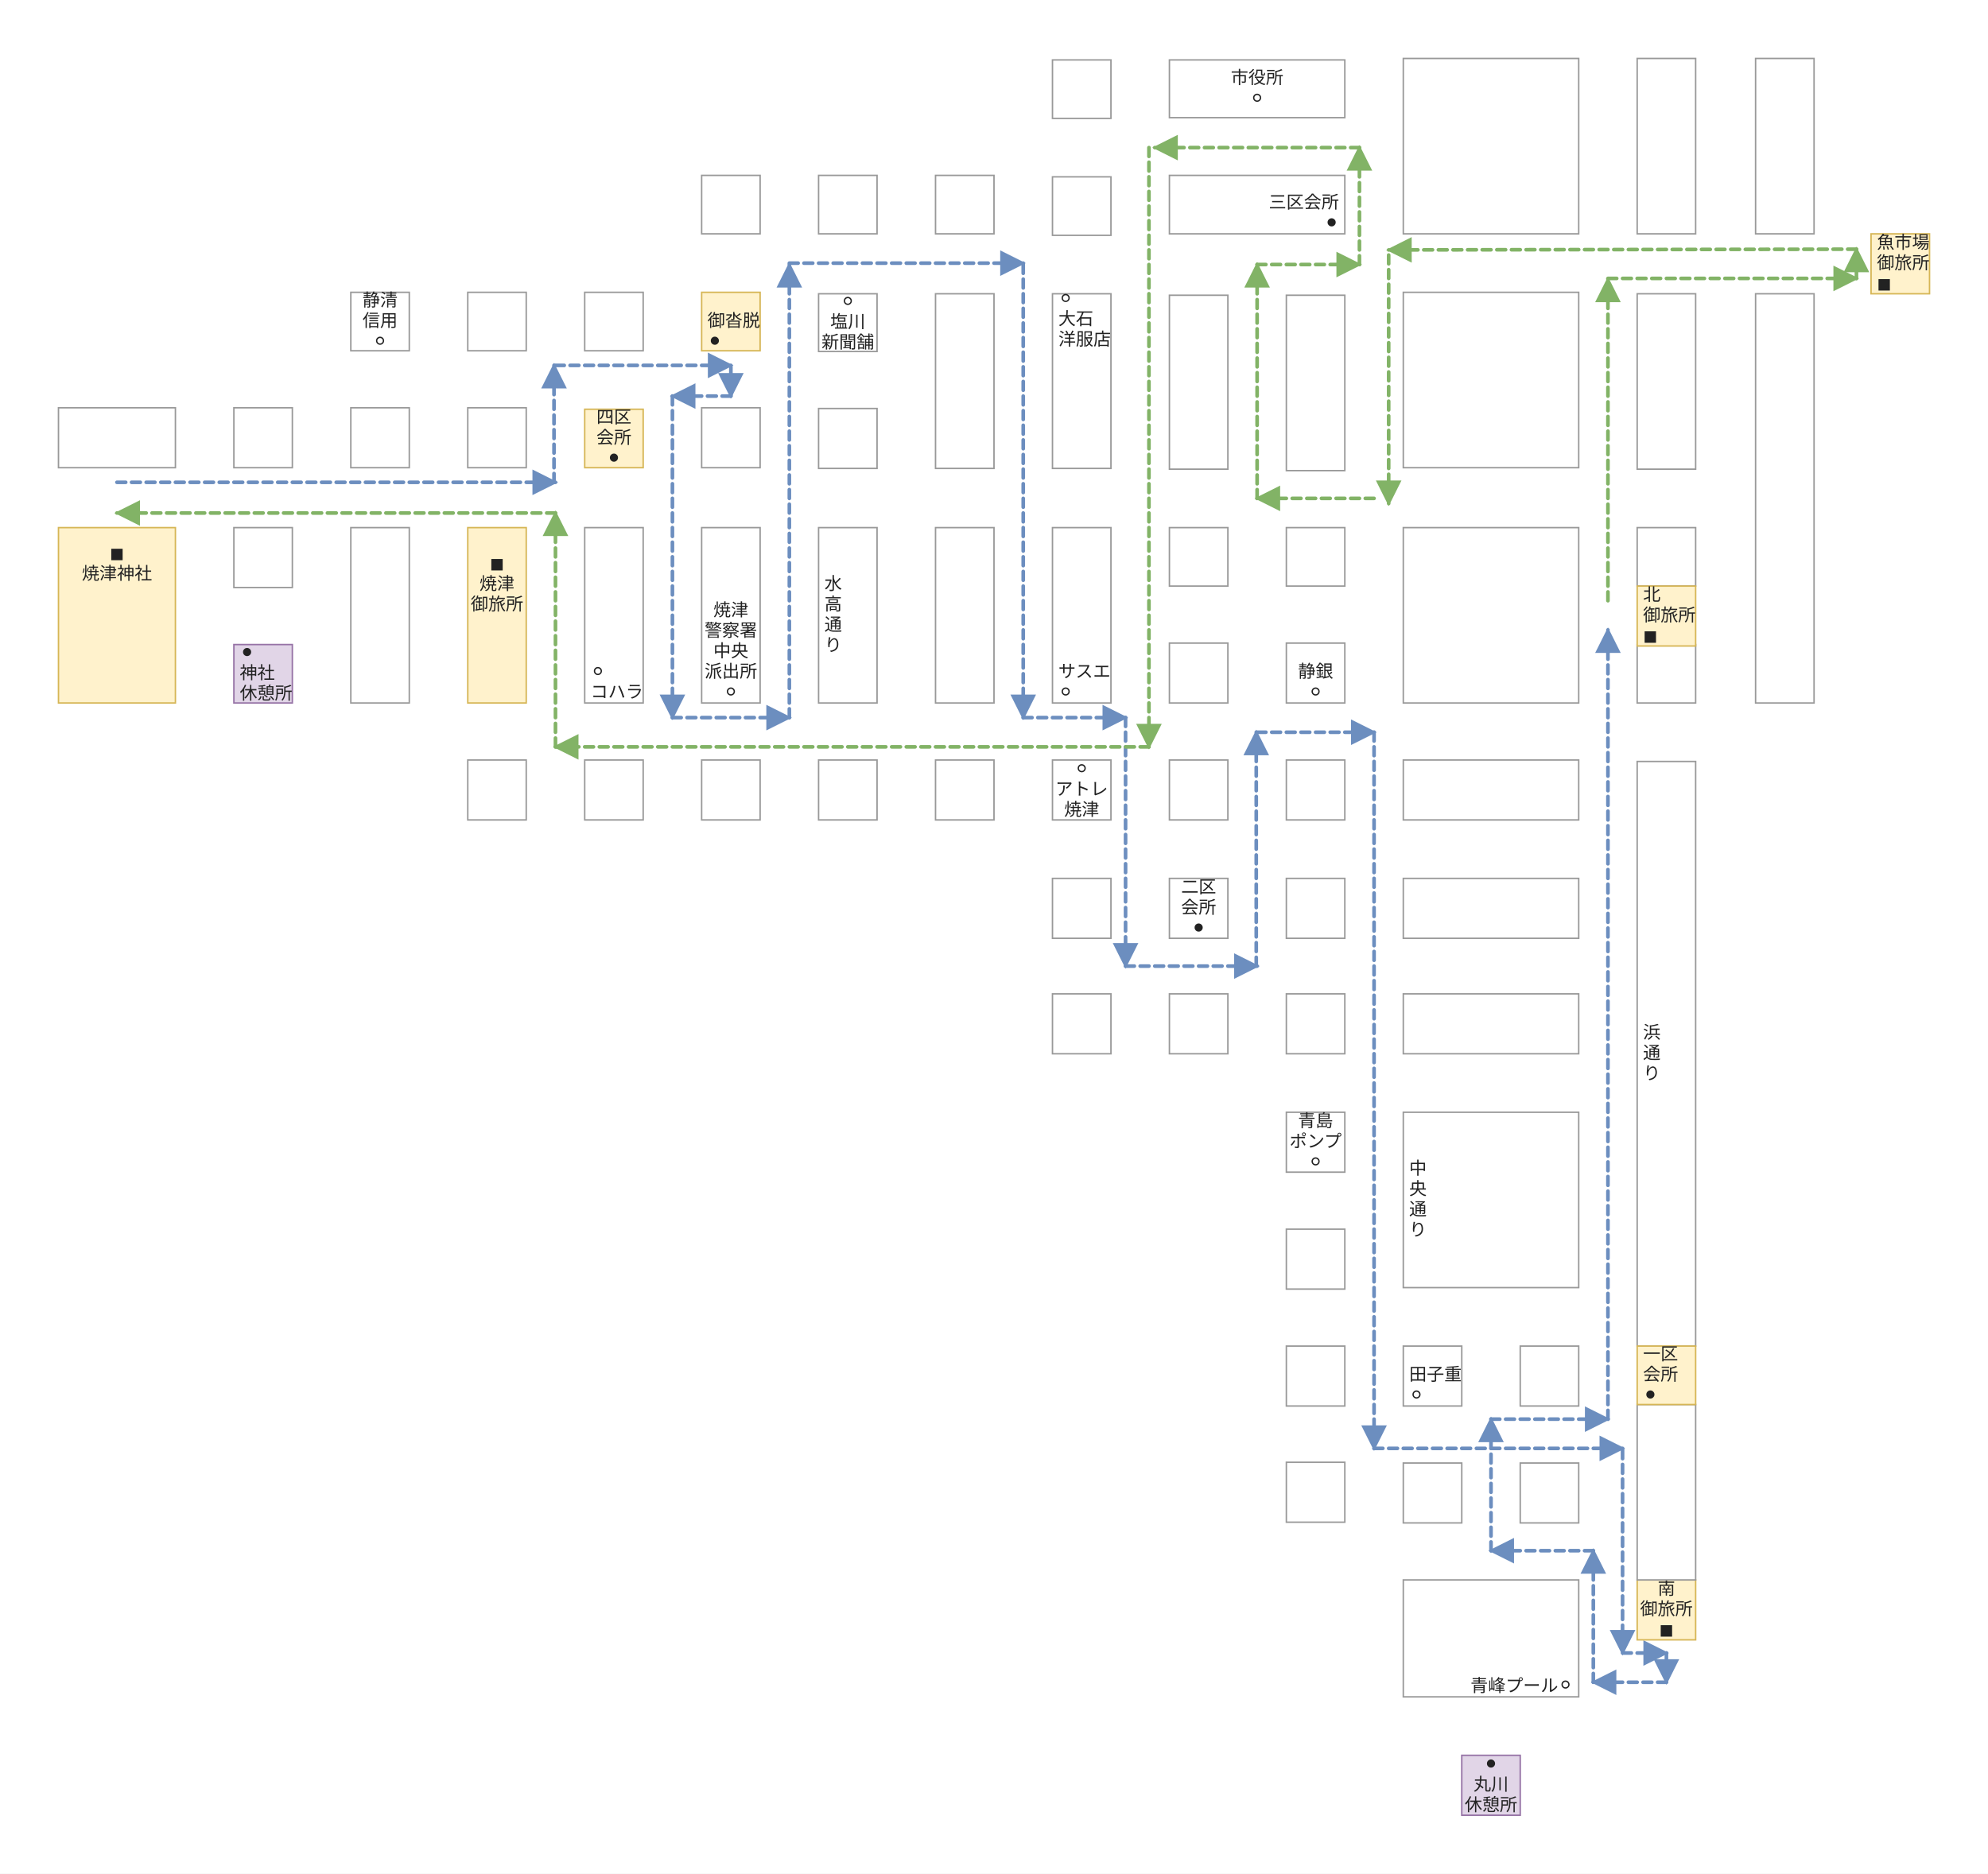
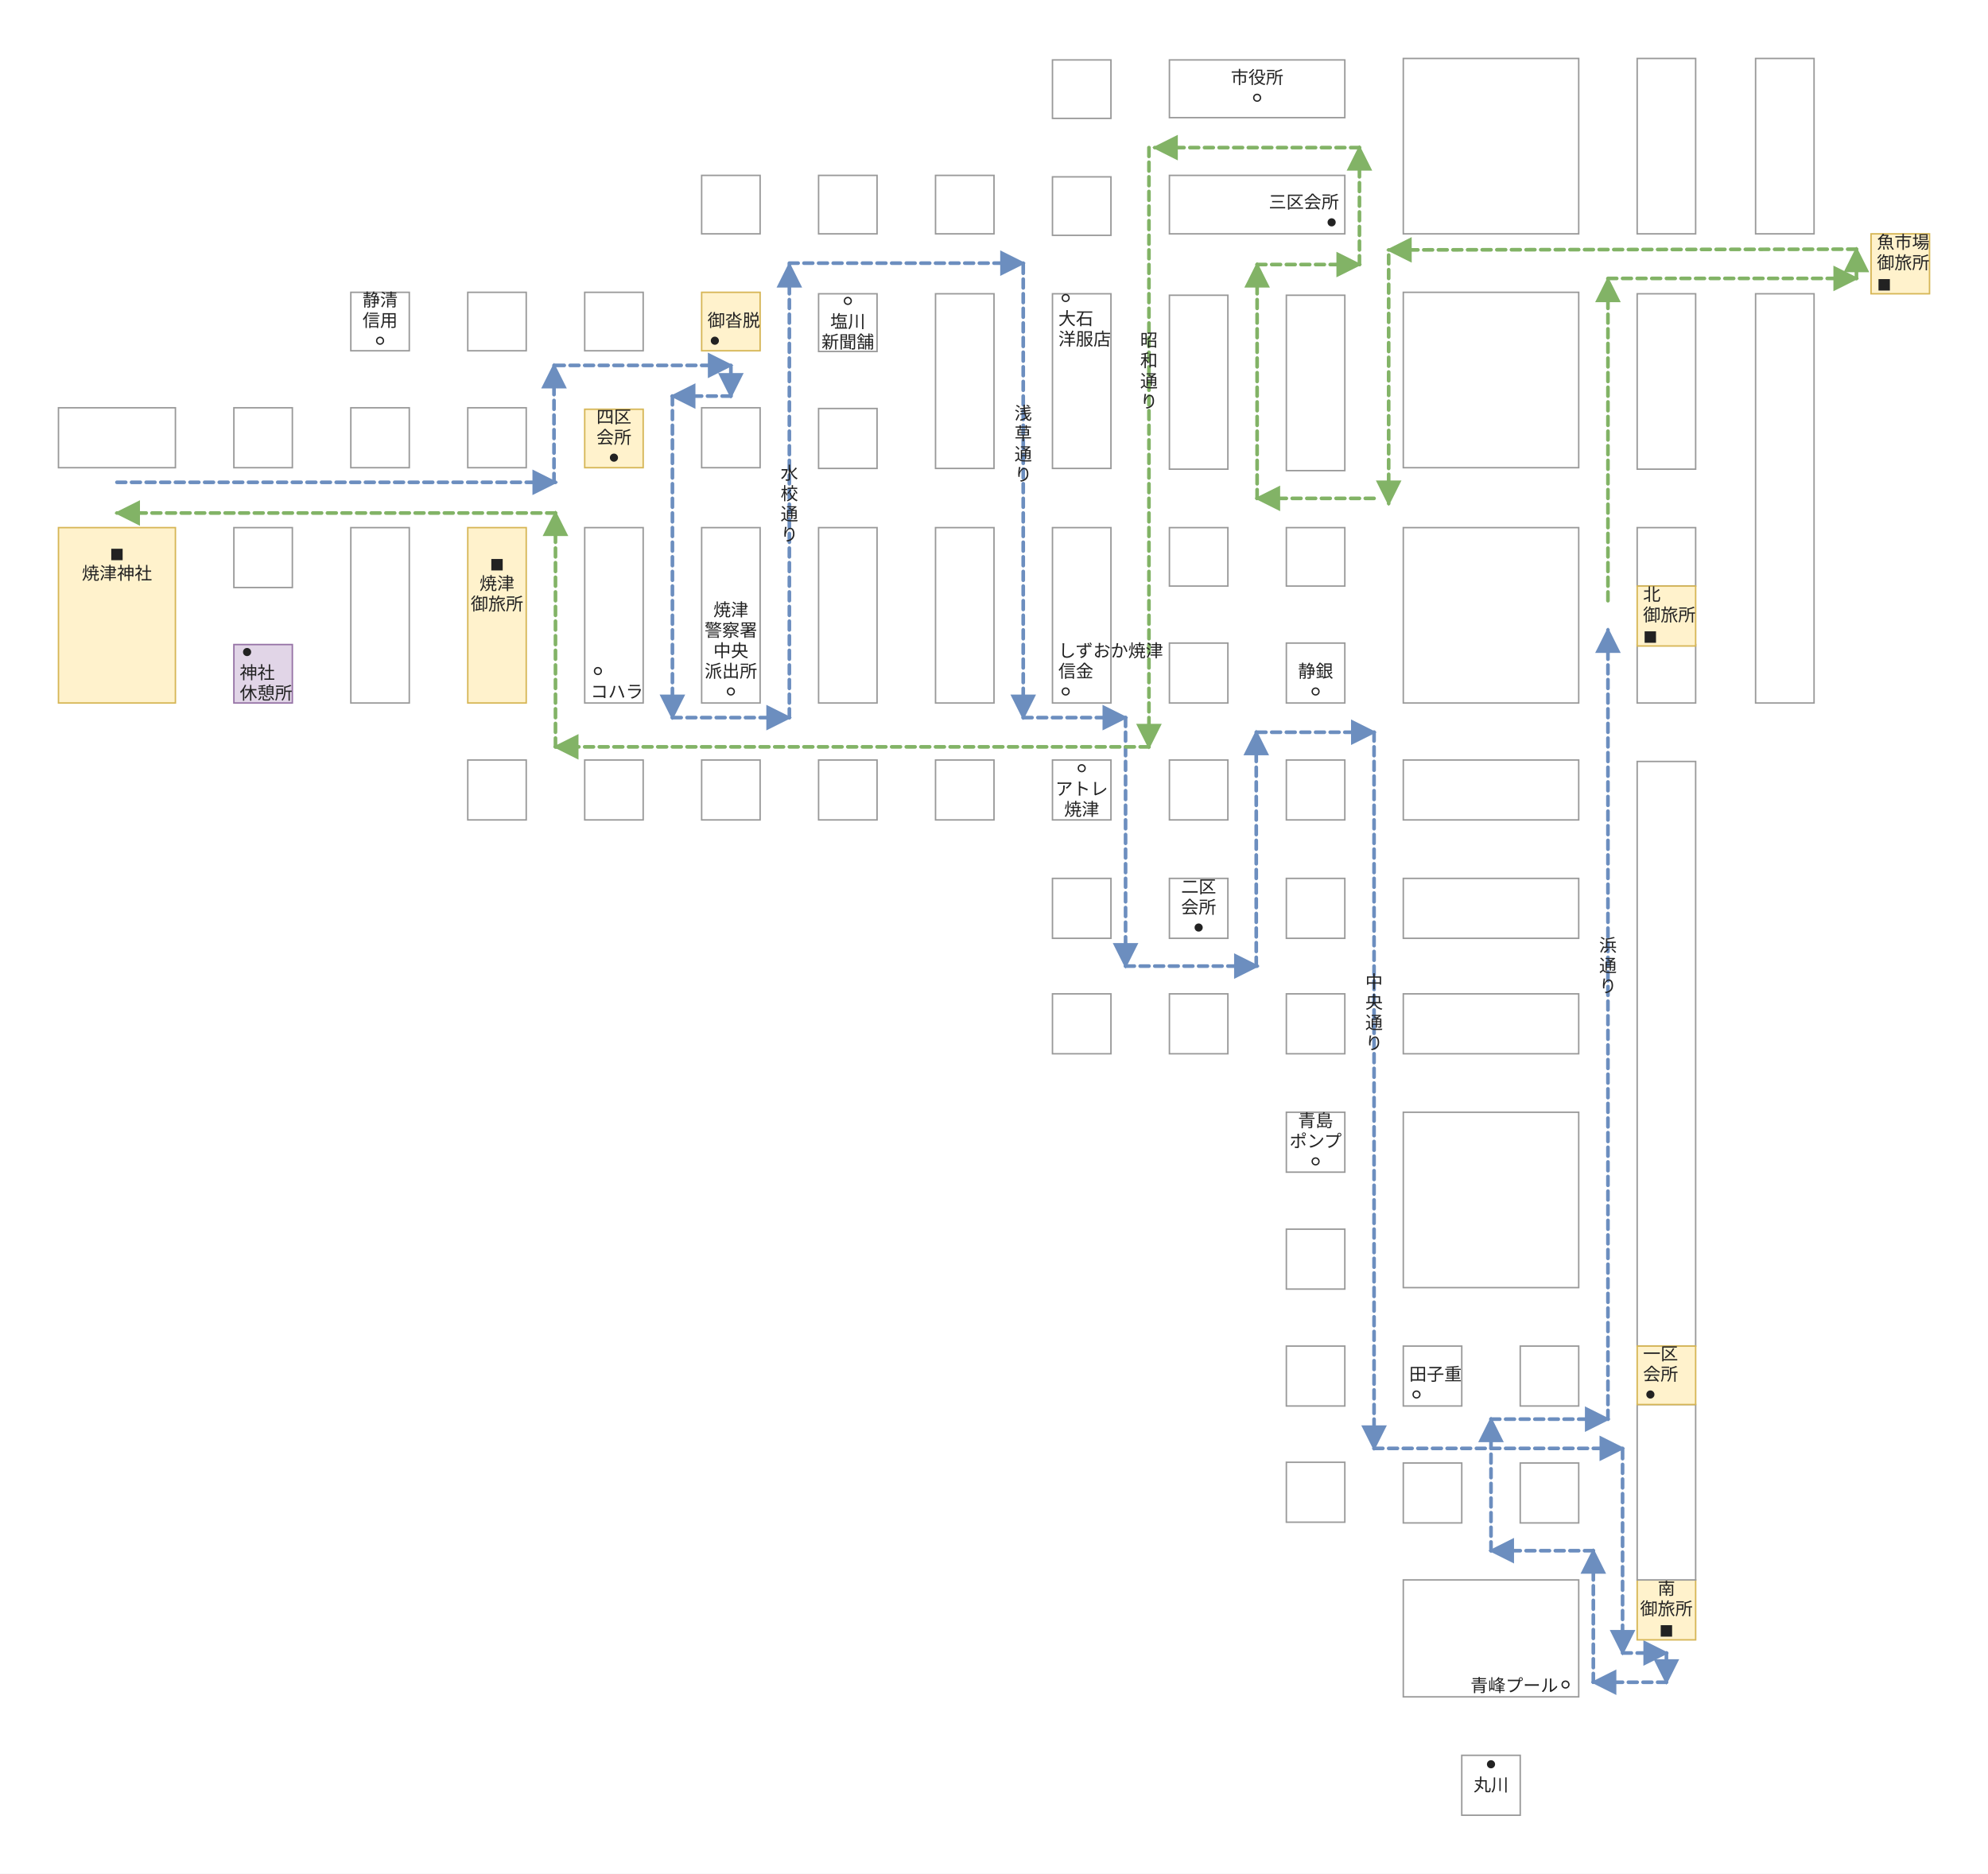
<svg xmlns="http://www.w3.org/2000/svg" viewBox="40.0 -121.0 1360.0 1282.0" width="1360" height="1282" font-family="sans-serif">
  <rect x="40.0" y="-121.0" width="1360.0" height="1282.0" fill="#ffffff" />
  <defs>
    <marker id="arrow-blue" viewBox="0 0 10 10" refX="9" refY="5" markerWidth="7" markerHeight="7" orient="auto-start-reverse">
      <path d="M0,0 L10,5 L0,10 z" fill="#6c8ebf" />
    </marker>
    <marker id="arrow-green" viewBox="0 0 10 10" refX="9" refY="5" markerWidth="7" markerHeight="7" orient="auto-start-reverse">
      <path d="M0,0 L10,5 L0,10 z" fill="#82b366" />
    </marker>
  </defs>
  <path d="M 120.0,209.0 L 420.0,209.0" fill="none" stroke="#6c8ebf" stroke-width="2.5" stroke-dasharray="6,4" marker-end="url(#arrow-blue)" stroke-linecap="round" stroke-linejoin="round" />
  <path d="M 419.0,209.0 L 419.0,129.0" fill="none" stroke="#6c8ebf" stroke-width="2.5" stroke-dasharray="6,4" marker-end="url(#arrow-blue)" stroke-linecap="round" stroke-linejoin="round" />
  <path d="M 420.0,129.0 L 540.0,129.0" fill="none" stroke="#6c8ebf" stroke-width="2.5" stroke-dasharray="6,4" marker-end="url(#arrow-blue)" stroke-linecap="round" stroke-linejoin="round" />
  <path d="M 500.0,150.0 L 500.0,370.0" fill="none" stroke="#6c8ebf" stroke-width="2.5" stroke-dasharray="6,4" marker-end="url(#arrow-blue)" stroke-linecap="round" stroke-linejoin="round" />
  <path d="M 500.0,370 L 580.0,370" fill="none" stroke="#6c8ebf" stroke-width="2.5" stroke-dasharray="6,4" marker-end="url(#arrow-blue)" stroke-linecap="round" stroke-linejoin="round" />
  <path d="M 580.0,370.0 L 580.0,60.0" fill="none" stroke="#6c8ebf" stroke-width="2.5" stroke-dasharray="6,4" marker-end="url(#arrow-blue)" stroke-linecap="round" stroke-linejoin="round" />
  <path d="M 580.0,59.05 L 740.0,59.05" fill="none" stroke="#6c8ebf" stroke-width="2.5" stroke-dasharray="6,4" marker-end="url(#arrow-blue)" stroke-linecap="round" stroke-linejoin="round" />
  <path d="M 740.0,60.0 L 740.0,370.0" fill="none" stroke="#6c8ebf" stroke-width="2.5" stroke-dasharray="6,4" marker-end="url(#arrow-blue)" stroke-linecap="round" stroke-linejoin="round" />
  <path d="M 740.0,370.0 L 810.0,370.0" fill="none" stroke="#6c8ebf" stroke-width="2.5" stroke-dasharray="6,4" marker-end="url(#arrow-blue)" stroke-linecap="round" stroke-linejoin="round" />
  <path d="M 810.0,370.0 L 810.0,540.0" fill="none" stroke="#6c8ebf" stroke-width="2.5" stroke-dasharray="6,4" marker-end="url(#arrow-blue)" stroke-linecap="round" stroke-linejoin="round" />
  <path d="M 810.0,540.0 L 900.0,540.0" fill="none" stroke="#6c8ebf" stroke-width="2.5" stroke-dasharray="6,4" marker-end="url(#arrow-blue)" stroke-linecap="round" stroke-linejoin="round" />
  <path d="M 899.41,540.0 L 899.41,380.0" fill="none" stroke="#6c8ebf" stroke-width="2.5" stroke-dasharray="6,4" marker-end="url(#arrow-blue)" stroke-linecap="round" stroke-linejoin="round" />
  <path d="M 540.0,150.0 L 500.0,150.0" fill="none" stroke="#6c8ebf" stroke-width="2.5" stroke-dasharray="6,4" marker-end="url(#arrow-blue)" stroke-linecap="round" stroke-linejoin="round" />
  <path d="M 540.0,150.0 L 540.0,130.0 L 540.0,150.0" fill="none" stroke="#6c8ebf" stroke-width="2.5" stroke-dasharray="6,4" marker-end="url(#arrow-blue)" stroke-linecap="round" stroke-linejoin="round" />
  <path d="M 900.0,380.0 L 980.0,380.0" fill="none" stroke="#6c8ebf" stroke-width="2.5" stroke-dasharray="6,4" marker-end="url(#arrow-blue)" stroke-linecap="round" stroke-linejoin="round" />
  <path d="M 980.0,380.0 L 980.0,870.0" fill="none" stroke="#6c8ebf" stroke-width="2.5" stroke-dasharray="6,4" marker-end="url(#arrow-blue)" stroke-linecap="round" stroke-linejoin="round" />
  <path d="M 980.0,870.0 L 1150.0,870.0" fill="none" stroke="#6c8ebf" stroke-width="2.5" stroke-dasharray="6,4" marker-end="url(#arrow-blue)" stroke-linecap="round" stroke-linejoin="round" />
  <path d="M 1150.0,871.0 L 1150.0,1010.0" fill="none" stroke="#6c8ebf" stroke-width="2.5" stroke-dasharray="6,4" marker-end="url(#arrow-blue)" stroke-linecap="round" stroke-linejoin="round" />
  <path d="M 1150.0,1010.0 L 1180.0,1010.0" fill="none" stroke="#6c8ebf" stroke-width="2.5" stroke-dasharray="6,4" marker-end="url(#arrow-blue)" stroke-linecap="round" stroke-linejoin="round" />
  <path d="M 1180.0,1010.0 L 1180.0,1030.0" fill="none" stroke="#6c8ebf" stroke-width="2.5" stroke-dasharray="6,4" marker-end="url(#arrow-blue)" stroke-linecap="round" stroke-linejoin="round" />
  <path d="M 1180.0,1030.0 L 1130.0,1030.0" fill="none" stroke="#6c8ebf" stroke-width="2.5" stroke-dasharray="6,4" marker-end="url(#arrow-blue)" stroke-linecap="round" stroke-linejoin="round" />
  <path d="M 1130.0,1030.0 L 1130.0,940.0" fill="none" stroke="#6c8ebf" stroke-width="2.5" stroke-dasharray="6,4" marker-end="url(#arrow-blue)" stroke-linecap="round" stroke-linejoin="round" />
  <path d="M 1130.0,940.0 L 1060.0,940.0" fill="none" stroke="#6c8ebf" stroke-width="2.5" stroke-dasharray="6,4" marker-end="url(#arrow-blue)" stroke-linecap="round" stroke-linejoin="round" />
  <path d="M 1060.0,940.0 L 1060.0,850.0" fill="none" stroke="#6c8ebf" stroke-width="2.5" stroke-dasharray="6,4" marker-end="url(#arrow-blue)" stroke-linecap="round" stroke-linejoin="round" />
  <path d="M 1060.0,850.0 L 1140.0,850.0" fill="none" stroke="#6c8ebf" stroke-width="2.5" stroke-dasharray="6,4" marker-end="url(#arrow-blue)" stroke-linecap="round" stroke-linejoin="round" />
  <path d="M 1140.0,850.0 L 1140.0,310.0" fill="none" stroke="#6c8ebf" stroke-width="2.5" stroke-dasharray="6,4" marker-end="url(#arrow-blue)" stroke-linecap="round" stroke-linejoin="round" />
  <path d="M 1140.0,290.0 L 1140.0,70.0" fill="none" stroke="#82b366" stroke-width="2.5" stroke-dasharray="6,4" marker-end="url(#arrow-green)" stroke-linecap="round" stroke-linejoin="round" />
  <path d="M 1140.0,69.5 L 1310.0,69.5" fill="none" stroke="#82b366" stroke-width="2.5" stroke-dasharray="6,4" marker-end="url(#arrow-green)" stroke-linecap="round" stroke-linejoin="round" />
  <path d="M 1310.0,69.5 L 1310.0,49.5" fill="none" stroke="#82b366" stroke-width="2.5" stroke-dasharray="6,4" marker-end="url(#arrow-green)" stroke-linecap="round" stroke-linejoin="round" />
  <path d="M 1310.0,49.5 L 990.0,50.0" fill="none" stroke="#82b366" stroke-width="2.5" stroke-dasharray="6,4" marker-end="url(#arrow-green)" stroke-linecap="round" stroke-linejoin="round" />
  <path d="M 990.0,53.5 L 990.0,223.5" fill="none" stroke="#82b366" stroke-width="2.5" stroke-dasharray="6,4" marker-end="url(#arrow-green)" stroke-linecap="round" stroke-linejoin="round" />
  <path d="M 980.0,220.0 L 900.0,220.0" fill="none" stroke="#82b366" stroke-width="2.5" stroke-dasharray="6,4" marker-end="url(#arrow-green)" stroke-linecap="round" stroke-linejoin="round" />
  <path d="M 900.0,220.0 L 900.0,60.0" fill="none" stroke="#82b366" stroke-width="2.5" stroke-dasharray="6,4" marker-end="url(#arrow-green)" stroke-linecap="round" stroke-linejoin="round" />
  <path d="M 900.0,60.0 L 970.0,60.0" fill="none" stroke="#82b366" stroke-width="2.5" stroke-dasharray="6,4" marker-end="url(#arrow-green)" stroke-linecap="round" stroke-linejoin="round" />
  <path d="M 970.0,60.0 L 970.0,-20.0" fill="none" stroke="#82b366" stroke-width="2.5" stroke-dasharray="6,4" marker-end="url(#arrow-green)" stroke-linecap="round" stroke-linejoin="round" />
  <path d="M 970.0,-20.0 L 830.0,-20.0" fill="none" stroke="#82b366" stroke-width="2.5" stroke-dasharray="6,4" marker-end="url(#arrow-green)" stroke-linecap="round" stroke-linejoin="round" />
  <path d="M 826.0,-20.0 L 826.0,390.0" fill="none" stroke="#82b366" stroke-width="2.5" stroke-dasharray="6,4" marker-end="url(#arrow-green)" stroke-linecap="round" stroke-linejoin="round" />
  <path d="M 826.0,390.0 L 420.0,390.0" fill="none" stroke="#82b366" stroke-width="2.5" stroke-dasharray="6,4" marker-end="url(#arrow-green)" stroke-linecap="round" stroke-linejoin="round" />
  <path d="M 420.0,390.0 L 420.0,230.0" fill="none" stroke="#82b366" stroke-width="2.5" stroke-dasharray="6,4" marker-end="url(#arrow-green)" stroke-linecap="round" stroke-linejoin="round" />
  <path d="M 420.0,230.0 L 120.0,230.0" fill="none" stroke="#82b366" stroke-width="2.5" stroke-dasharray="6,4" marker-end="url(#arrow-green)" stroke-linecap="round" stroke-linejoin="round" />
  <rect x="80.0" y="240.0" width="80.0" height="120.0" fill="#fff2cc" stroke="#d6b656" stroke-width="1" />
  <text x="120.0" y="261.5" font-size="12" text-anchor="middle" fill="#222222">◼️</text>
  <text x="120.0" y="275.5" font-size="12" text-anchor="middle" fill="#222222">焼津神社</text>
  <rect x="200.0" y="240.0" width="40.0" height="41.0" fill="#ffffff" stroke="#999999" stroke-width="1" />
  <rect x="200.0" y="320.0" width="40.0" height="40.0" fill="#e1d5e7" stroke="#9673a6" stroke-width="1" />
  <text x="204.0" y="329.5" font-size="12" text-anchor="start" fill="#222222">⚫︎</text>
  <text x="204.0" y="343.5" font-size="12" text-anchor="start" fill="#222222">神社</text>
  <text x="204.0" y="357.5" font-size="12" text-anchor="start" fill="#222222">休憩所</text>
  <rect x="280.0" y="240.0" width="40.0" height="120.0" fill="#ffffff" stroke="#999999" stroke-width="1" />
  <rect x="360.0" y="240.0" width="40.0" height="120.0" fill="#fff2cc" stroke="#d6b656" stroke-width="1" />
  <text x="380.0" y="268.5" font-size="12" text-anchor="middle" fill="#222222">◼️</text>
  <text x="380.0" y="282.5" font-size="12" text-anchor="middle" fill="#222222">焼津</text>
  <text x="380.0" y="296.5" font-size="12" text-anchor="middle" fill="#222222">御旅所</text>
  <rect x="440.0" y="159.0" width="40.0" height="40.0" fill="#fff2cc" stroke="#d6b656" stroke-width="1" />
  <text x="460.0" y="168.5" font-size="12" text-anchor="middle" fill="#222222">四区</text>
  <text x="460.0" y="182.5" font-size="12" text-anchor="middle" fill="#222222">会所</text>
  <text x="460.0" y="196.5" font-size="12" text-anchor="middle" fill="#222222">⚫︎</text>
  <rect x="520.0" y="79.0" width="40.0" height="40.0" fill="#fff2cc" stroke="#d6b656" stroke-width="1" />
  <text x="524.0" y="102.5" font-size="12" text-anchor="start" fill="#222222">御沓脱</text>
  <text x="524.0" y="116.5" font-size="12" text-anchor="start" fill="#222222">⚫︎</text>
  <rect x="440.0" y="240.0" width="40.0" height="120.0" fill="#ffffff" stroke="#999999" stroke-width="1" />
  <text x="444.0" y="342.5" font-size="12" text-anchor="start" fill="#222222">⚪︎</text>
  <text x="444.0" y="356.5" font-size="12" text-anchor="start" fill="#222222">コハラ</text>
  <rect x="520.0" y="158.0" width="40.0" height="41.0" fill="#ffffff" stroke="#999999" stroke-width="1" />
  <rect x="520.0" y="240.0" width="40.0" height="120.0" fill="#ffffff" stroke="#999999" stroke-width="1" />
  <text x="540.0" y="300.5" font-size="12" text-anchor="middle" fill="#222222">焼津</text>
  <text x="540.0" y="314.5" font-size="12" text-anchor="middle" fill="#222222">警察署</text>
  <text x="540.0" y="328.5" font-size="12" text-anchor="middle" fill="#222222">中央</text>
  <text x="540.0" y="342.5" font-size="12" text-anchor="middle" fill="#222222">派出所</text>
  <text x="540.0" y="356.5" font-size="12" text-anchor="middle" fill="#222222">⚪︎</text>
  <rect x="600.0" y="240.0" width="40.0" height="120.0" fill="#ffffff" stroke="#999999" stroke-width="1" />
-   <text x="604.0" y="282.5" font-size="12" text-anchor="start" fill="#222222">水</text>
-   <text x="604.0" y="296.5" font-size="12" text-anchor="start" fill="#222222">高</text>
-   <text x="604.0" y="310.5" font-size="12" text-anchor="start" fill="#222222">通</text>
-   <text x="604.0" y="324.5" font-size="12" text-anchor="start" fill="#222222">り</text>
+   <text x="580.0" y="206.994" font-size="12" text-anchor="middle" fill="#222222">水</text>
+   <text x="580.0" y="220.994" font-size="12" text-anchor="middle" fill="#222222">校</text>
+   <text x="580.0" y="234.994" font-size="12" text-anchor="middle" fill="#222222">通</text>
+   <text x="580.0" y="248.994" font-size="12" text-anchor="middle" fill="#222222">り</text>
  <rect x="600.0" y="80.0" width="40.0" height="39.5" fill="#ffffff" stroke="#999999" stroke-width="1" />
  <text x="620.0" y="89.25" font-size="12" text-anchor="middle" fill="#222222">⚪︎</text>
  <text x="620.0" y="103.25" font-size="12" text-anchor="middle" fill="#222222">塩川</text>
  <text x="620.0" y="117.25" font-size="12" text-anchor="middle" fill="#222222">新聞舗</text>
  <rect x="680.0" y="80.0" width="40.0" height="119.5" fill="#ffffff" stroke="#999999" stroke-width="1" />
+   <text x="740.0" y="165.996" font-size="12" text-anchor="middle" fill="#222222">浅</text>
+   <text x="740.0" y="179.996" font-size="12" text-anchor="middle" fill="#222222">草</text>
+   <text x="740.0" y="193.996" font-size="12" text-anchor="middle" fill="#222222">通</text>
+   <text x="740.0" y="207.996" font-size="12" text-anchor="middle" fill="#222222">り</text>
  <rect x="760.0" y="80.0" width="40.0" height="119.5" fill="#ffffff" stroke="#999999" stroke-width="1" />
  <text x="764.0" y="87.25" font-size="12" text-anchor="start" fill="#222222">⚪︎</text>
  <text x="764.0" y="101.25" font-size="12" text-anchor="start" fill="#222222">大石</text>
  <text x="764.0" y="115.25" font-size="12" text-anchor="start" fill="#222222">洋服店</text>
  <rect x="600.0" y="158.5" width="40.0" height="41.0" fill="#ffffff" stroke="#999999" stroke-width="1" />
  <rect x="760.0" y="240.0" width="40.0" height="120.0" fill="#ffffff" stroke="#999999" stroke-width="1" />
-   <text x="764.0" y="342.5" font-size="12" text-anchor="start" fill="#222222">サスエ</text>
+   <text x="764.0" y="328.5" font-size="12" text-anchor="start" fill="#222222">しずおか焼津</text>
+   <text x="764.0" y="342.5" font-size="12" text-anchor="start" fill="#222222">信金</text>
  <text x="764.0" y="356.5" font-size="12" text-anchor="start" fill="#222222">⚪︎</text>
  <rect x="840.0" y="240.0" width="40.0" height="40.0" fill="#ffffff" stroke="#999999" stroke-width="1" />
  <rect x="840.0" y="319.0" width="40.0" height="41.0" fill="#ffffff" stroke="#999999" stroke-width="1" />
  <rect x="760.0" y="399.0" width="40.0" height="41.0" fill="#ffffff" stroke="#999999" stroke-width="1" />
  <text x="780.0" y="409.0" font-size="12" text-anchor="middle" fill="#222222">⚪︎</text>
  <text x="780.0" y="423.0" font-size="12" text-anchor="middle" fill="#222222">アトレ</text>
  <text x="780.0" y="437.0" font-size="12" text-anchor="middle" fill="#222222">焼津</text>
  <rect x="680.0" y="240.0" width="40.0" height="120.0" fill="#ffffff" stroke="#999999" stroke-width="1" />
  <rect x="840.0" y="399.0" width="40.0" height="41.0" fill="#ffffff" stroke="#999999" stroke-width="1" />
  <rect x="840.0" y="480.0" width="40.0" height="41.0" fill="#ffffff" stroke="#999999" stroke-width="1" />
  <text x="860.0" y="490.0" font-size="12" text-anchor="middle" fill="#222222">二区</text>
  <text x="860.0" y="504.0" font-size="12" text-anchor="middle" fill="#222222">会所</text>
  <text x="860.0" y="518.0" font-size="12" text-anchor="middle" fill="#222222">⚫︎</text>
  <rect x="920.0" y="399.0" width="40.0" height="41.0" fill="#ffffff" stroke="#999999" stroke-width="1" />
  <rect x="920.0" y="480.0" width="40.0" height="41.0" fill="#ffffff" stroke="#999999" stroke-width="1" />
  <rect x="1000.0" y="399.0" width="120.0" height="41.0" fill="#ffffff" stroke="#999999" stroke-width="1" />
  <rect x="1000.0" y="480.0" width="120.0" height="41.0" fill="#ffffff" stroke="#999999" stroke-width="1" />
+   <text x="980.0" y="554.992" font-size="12" text-anchor="middle" fill="#222222">中</text>
+   <text x="980.0" y="568.992" font-size="12" text-anchor="middle" fill="#222222">央</text>
+   <text x="980.0" y="582.992" font-size="12" text-anchor="middle" fill="#222222">通</text>
+   <text x="980.0" y="596.992" font-size="12" text-anchor="middle" fill="#222222">り</text>
  <rect x="1000.0" y="559.0" width="120.0" height="41.0" fill="#ffffff" stroke="#999999" stroke-width="1" />
  <rect x="920.0" y="640.0" width="40.0" height="41.0" fill="#ffffff" stroke="#999999" stroke-width="1" />
  <text x="940.0" y="650.0" font-size="12" text-anchor="middle" fill="#222222">青島</text>
  <text x="940.0" y="664.0" font-size="12" text-anchor="middle" fill="#222222">ポンプ</text>
  <text x="940.0" y="678.0" font-size="12" text-anchor="middle" fill="#222222">⚪︎</text>
  <rect x="920.0" y="559.0" width="40.0" height="41.0" fill="#ffffff" stroke="#999999" stroke-width="1" />
  <rect x="920.0" y="720.0" width="40.0" height="41.0" fill="#ffffff" stroke="#999999" stroke-width="1" />
  <rect x="920.0" y="800.0" width="40.0" height="41.0" fill="#ffffff" stroke="#999999" stroke-width="1" />
  <rect x="1000.0" y="800.0" width="40.0" height="41.0" fill="#ffffff" stroke="#999999" stroke-width="1" />
  <text x="1004.0" y="823.5" font-size="12" text-anchor="start" fill="#222222">田子重</text>
  <text x="1004.0" y="837.5" font-size="12" text-anchor="start" fill="#222222">⚪︎</text>
  <rect x="1000.0" y="640.0" width="120.0" height="120.0" fill="#ffffff" stroke="#999999" stroke-width="1" />
-   <text x="1004.0" y="682.5" font-size="12" text-anchor="start" fill="#222222">中</text>
-   <text x="1004.0" y="696.5" font-size="12" text-anchor="start" fill="#222222">央</text>
-   <text x="1004.0" y="710.5" font-size="12" text-anchor="start" fill="#222222">通</text>
-   <text x="1004.0" y="724.5" font-size="12" text-anchor="start" fill="#222222">り</text>
  <rect x="1000.0" y="880.0" width="40.0" height="41.0" fill="#ffffff" stroke="#999999" stroke-width="1" />
  <rect x="1080.0" y="880.0" width="40.0" height="41.0" fill="#ffffff" stroke="#999999" stroke-width="1" />
  <rect x="1080.0" y="800.0" width="40.0" height="41.0" fill="#ffffff" stroke="#999999" stroke-width="1" />
  <rect x="1000.0" y="960.0" width="120.0" height="80.0" fill="#ffffff" stroke="#999999" stroke-width="1" />
  <text x="1116.0" y="1036.5" font-size="12" text-anchor="end" fill="#222222">青峰プール⚪︎</text>
  <rect x="1160.0" y="960.0" width="40.0" height="41.0" fill="#fff2cc" stroke="#d6b656" stroke-width="1" />
  <text x="1180.0" y="970.0" font-size="12" text-anchor="middle" fill="#222222">南</text>
  <text x="1180.0" y="984.0" font-size="12" text-anchor="middle" fill="#222222">御旅所</text>
  <text x="1180.0" y="998.0" font-size="12" text-anchor="middle" fill="#222222">◼️</text>
-   <rect x="1040.0" y="1080.0" width="40.0" height="41.0" fill="#e1d5e7" stroke="#9673a6" stroke-width="1" />
-   <text x="1060.0" y="1090.0" font-size="12" text-anchor="middle" fill="#222222">⚫︎</text>
-   <text x="1060.0" y="1104.0" font-size="12" text-anchor="middle" fill="#222222">丸川</text>
-   <text x="1060.0" y="1118.0" font-size="12" text-anchor="middle" fill="#222222">休憩所</text>
+   <text x="1140.0" y="530.0" font-size="12" text-anchor="middle" fill="#222222">浜</text>
+   <text x="1140.0" y="544.0" font-size="12" text-anchor="middle" fill="#222222">通</text>
+   <text x="1140.0" y="558.0" font-size="12" text-anchor="middle" fill="#222222">り</text>
+   <rect x="1040.0" y="1080.0" width="40.0" height="41.0" fill="#ffffff" stroke="#999999" stroke-width="1" />
+   <text x="1060.0" y="1090.5" font-size="12" text-anchor="middle" fill="#222222">⚫︎</text>
+   <text x="1060.0" y="1104.5" font-size="12" text-anchor="middle" fill="#222222">丸川</text>
  <rect x="1160.0" y="240.0" width="40.0" height="40.0" fill="#ffffff" stroke="#999999" stroke-width="1" />
  <rect x="1160.0" y="320.0" width="40.0" height="40.0" fill="#ffffff" stroke="#999999" stroke-width="1" />
  <rect x="1160.0" y="280.0" width="40.0" height="41.0" fill="#fff2cc" stroke="#d6b656" stroke-width="1" />
  <text x="1164.0" y="290.0" font-size="12" text-anchor="start" fill="#222222">北</text>
  <text x="1164.0" y="304.0" font-size="12" text-anchor="start" fill="#222222">御旅所</text>
  <text x="1164.0" y="318.0" font-size="12" text-anchor="start" fill="#222222">◼️</text>
  <rect x="1160.0" y="80.0" width="40.0" height="120.0" fill="#ffffff" stroke="#999999" stroke-width="1" />
  <rect x="1241.0" y="80.0" width="40.0" height="280.0" fill="#ffffff" stroke="#999999" stroke-width="1" />
  <rect x="1320.0" y="39.0" width="40.0" height="41.0" fill="#fff2cc" stroke="#d6b656" stroke-width="1" />
  <text x="1324.0" y="49.0" font-size="12" text-anchor="start" fill="#222222">魚市場</text>
  <text x="1324.0" y="63.0" font-size="12" text-anchor="start" fill="#222222">御旅所</text>
  <text x="1324.0" y="77.0" font-size="12" text-anchor="start" fill="#222222">◼️</text>
  <rect x="920.0" y="81.0" width="40.0" height="120.0" fill="#ffffff" stroke="#999999" stroke-width="1" />
  <rect x="840.0" y="81.0" width="40.0" height="119.0" fill="#ffffff" stroke="#999999" stroke-width="1" />
+   <text x="826.0" y="116.004" font-size="12" text-anchor="middle" fill="#222222">昭</text>
+   <text x="826.0" y="130.004" font-size="12" text-anchor="middle" fill="#222222">和</text>
+   <text x="826.0" y="144.004" font-size="12" text-anchor="middle" fill="#222222">通</text>
+   <text x="826.0" y="158.004" font-size="12" text-anchor="middle" fill="#222222">り</text>
  <rect x="840.0" y="-1.0" width="120.0" height="40.0" fill="#ffffff" stroke="#999999" stroke-width="1" />
  <text x="956.0" y="21.5" font-size="12" text-anchor="end" fill="#222222">三区会所</text>
  <text x="956.0" y="35.5" font-size="12" text-anchor="end" fill="#222222">⚫︎</text>
  <rect x="1000.0" y="240.0" width="120.0" height="120.0" fill="#ffffff" stroke="#999999" stroke-width="1" />
  <rect x="920.0" y="319.0" width="40.0" height="41.0" fill="#ffffff" stroke="#999999" stroke-width="1" />
  <text x="940.0" y="342.5" font-size="12" text-anchor="middle" fill="#222222">静銀</text>
  <text x="940.0" y="356.5" font-size="12" text-anchor="middle" fill="#222222">⚪︎</text>
  <rect x="920.0" y="240.0" width="40.0" height="40.0" fill="#ffffff" stroke="#999999" stroke-width="1" />
  <rect x="1160.0" y="840.0" width="40.0" height="120.0" fill="#ffffff" stroke="#999999" stroke-width="1" />
  <rect x="1160.0" y="400.0" width="40.0" height="400.0" fill="#ffffff" stroke="#999999" stroke-width="1" />
-   <text x="1164.0" y="589.5" font-size="12" text-anchor="start" fill="#222222">浜</text>
-   <text x="1164.0" y="603.5" font-size="12" text-anchor="start" fill="#222222">通</text>
-   <text x="1164.0" y="617.5" font-size="12" text-anchor="start" fill="#222222">り</text>
  <rect x="1160.0" y="800.0" width="40.0" height="40.0" fill="#fff2cc" stroke="#d6b656" stroke-width="1" />
  <text x="1164.0" y="809.5" font-size="12" text-anchor="start" fill="#222222">一区</text>
  <text x="1164.0" y="823.5" font-size="12" text-anchor="start" fill="#222222">会所</text>
  <text x="1164.0" y="837.5" font-size="12" text-anchor="start" fill="#222222">⚫︎</text>
  <rect x="1000.0" y="79.0" width="120.0" height="120.0" fill="#ffffff" stroke="#999999" stroke-width="1" />
  <rect x="840.0" y="559.0" width="40.0" height="41.0" fill="#ffffff" stroke="#999999" stroke-width="1" />
  <rect x="920.0" y="879.5" width="40.0" height="41.0" fill="#ffffff" stroke="#999999" stroke-width="1" />
  <rect x="680.0" y="399.0" width="40.0" height="41.0" fill="#ffffff" stroke="#999999" stroke-width="1" />
  <rect x="600.0" y="399.0" width="40.0" height="41.0" fill="#ffffff" stroke="#999999" stroke-width="1" />
  <rect x="520.0" y="399.0" width="40.0" height="41.0" fill="#ffffff" stroke="#999999" stroke-width="1" />
  <rect x="440.0" y="399.0" width="40.0" height="41.0" fill="#ffffff" stroke="#999999" stroke-width="1" />
  <rect x="360.0" y="399.0" width="40.0" height="41.0" fill="#ffffff" stroke="#999999" stroke-width="1" />
  <rect x="80.0" y="158.0" width="80.0" height="41.0" fill="#ffffff" stroke="#999999" stroke-width="1" />
  <rect x="200.0" y="158.0" width="40.0" height="41.0" fill="#ffffff" stroke="#999999" stroke-width="1" />
  <rect x="280.0" y="158.0" width="40.0" height="41.0" fill="#ffffff" stroke="#999999" stroke-width="1" />
  <rect x="360.0" y="158.0" width="40.0" height="41.0" fill="#ffffff" stroke="#999999" stroke-width="1" />
  <rect x="1241.0" y="-81.0" width="40.0" height="120.0" fill="#ffffff" stroke="#999999" stroke-width="1" />
  <rect x="1160.0" y="-81.0" width="40.0" height="120.0" fill="#ffffff" stroke="#999999" stroke-width="1" />
  <rect x="1000.0" y="-81.0" width="120.0" height="120.0" fill="#ffffff" stroke="#999999" stroke-width="1" />
  <rect x="840.0" y="-80.0" width="120.0" height="39.5" fill="#ffffff" stroke="#999999" stroke-width="1" />
  <text x="900.0" y="-63.75" font-size="12" text-anchor="middle" fill="#222222">市役所</text>
  <text x="900.0" y="-49.75" font-size="12" text-anchor="middle" fill="#222222">⚪︎</text>
  <rect x="760.0" y="0.0" width="40.0" height="40.0" fill="#ffffff" stroke="#999999" stroke-width="1" />
  <rect x="760.0" y="480.0" width="40.0" height="41.0" fill="#ffffff" stroke="#999999" stroke-width="1" />
  <rect x="760.0" y="559.0" width="40.0" height="41.0" fill="#ffffff" stroke="#999999" stroke-width="1" />
  <rect x="680.0" y="-1.0" width="40.0" height="40.0" fill="#ffffff" stroke="#999999" stroke-width="1" />
  <rect x="600.0" y="-1.0" width="40.0" height="40.0" fill="#ffffff" stroke="#999999" stroke-width="1" />
  <rect x="760.0" y="-80.0" width="40.0" height="40.0" fill="#ffffff" stroke="#999999" stroke-width="1" />
  <rect x="520.0" y="-1.0" width="40.0" height="40.0" fill="#ffffff" stroke="#999999" stroke-width="1" />
  <rect x="440.0" y="79.0" width="40.0" height="40.0" fill="#ffffff" stroke="#999999" stroke-width="1" />
  <rect x="360.0" y="79.0" width="40.0" height="40.0" fill="#ffffff" stroke="#999999" stroke-width="1" />
  <rect x="280.0" y="79.0" width="40.0" height="40.0" fill="#ffffff" stroke="#999999" stroke-width="1" />
  <text x="300.0" y="88.5" font-size="12" text-anchor="middle" fill="#222222">静清</text>
  <text x="300.0" y="102.5" font-size="12" text-anchor="middle" fill="#222222">信用</text>
  <text x="300.0" y="116.5" font-size="12" text-anchor="middle" fill="#222222">⚪︎</text>
</svg>
